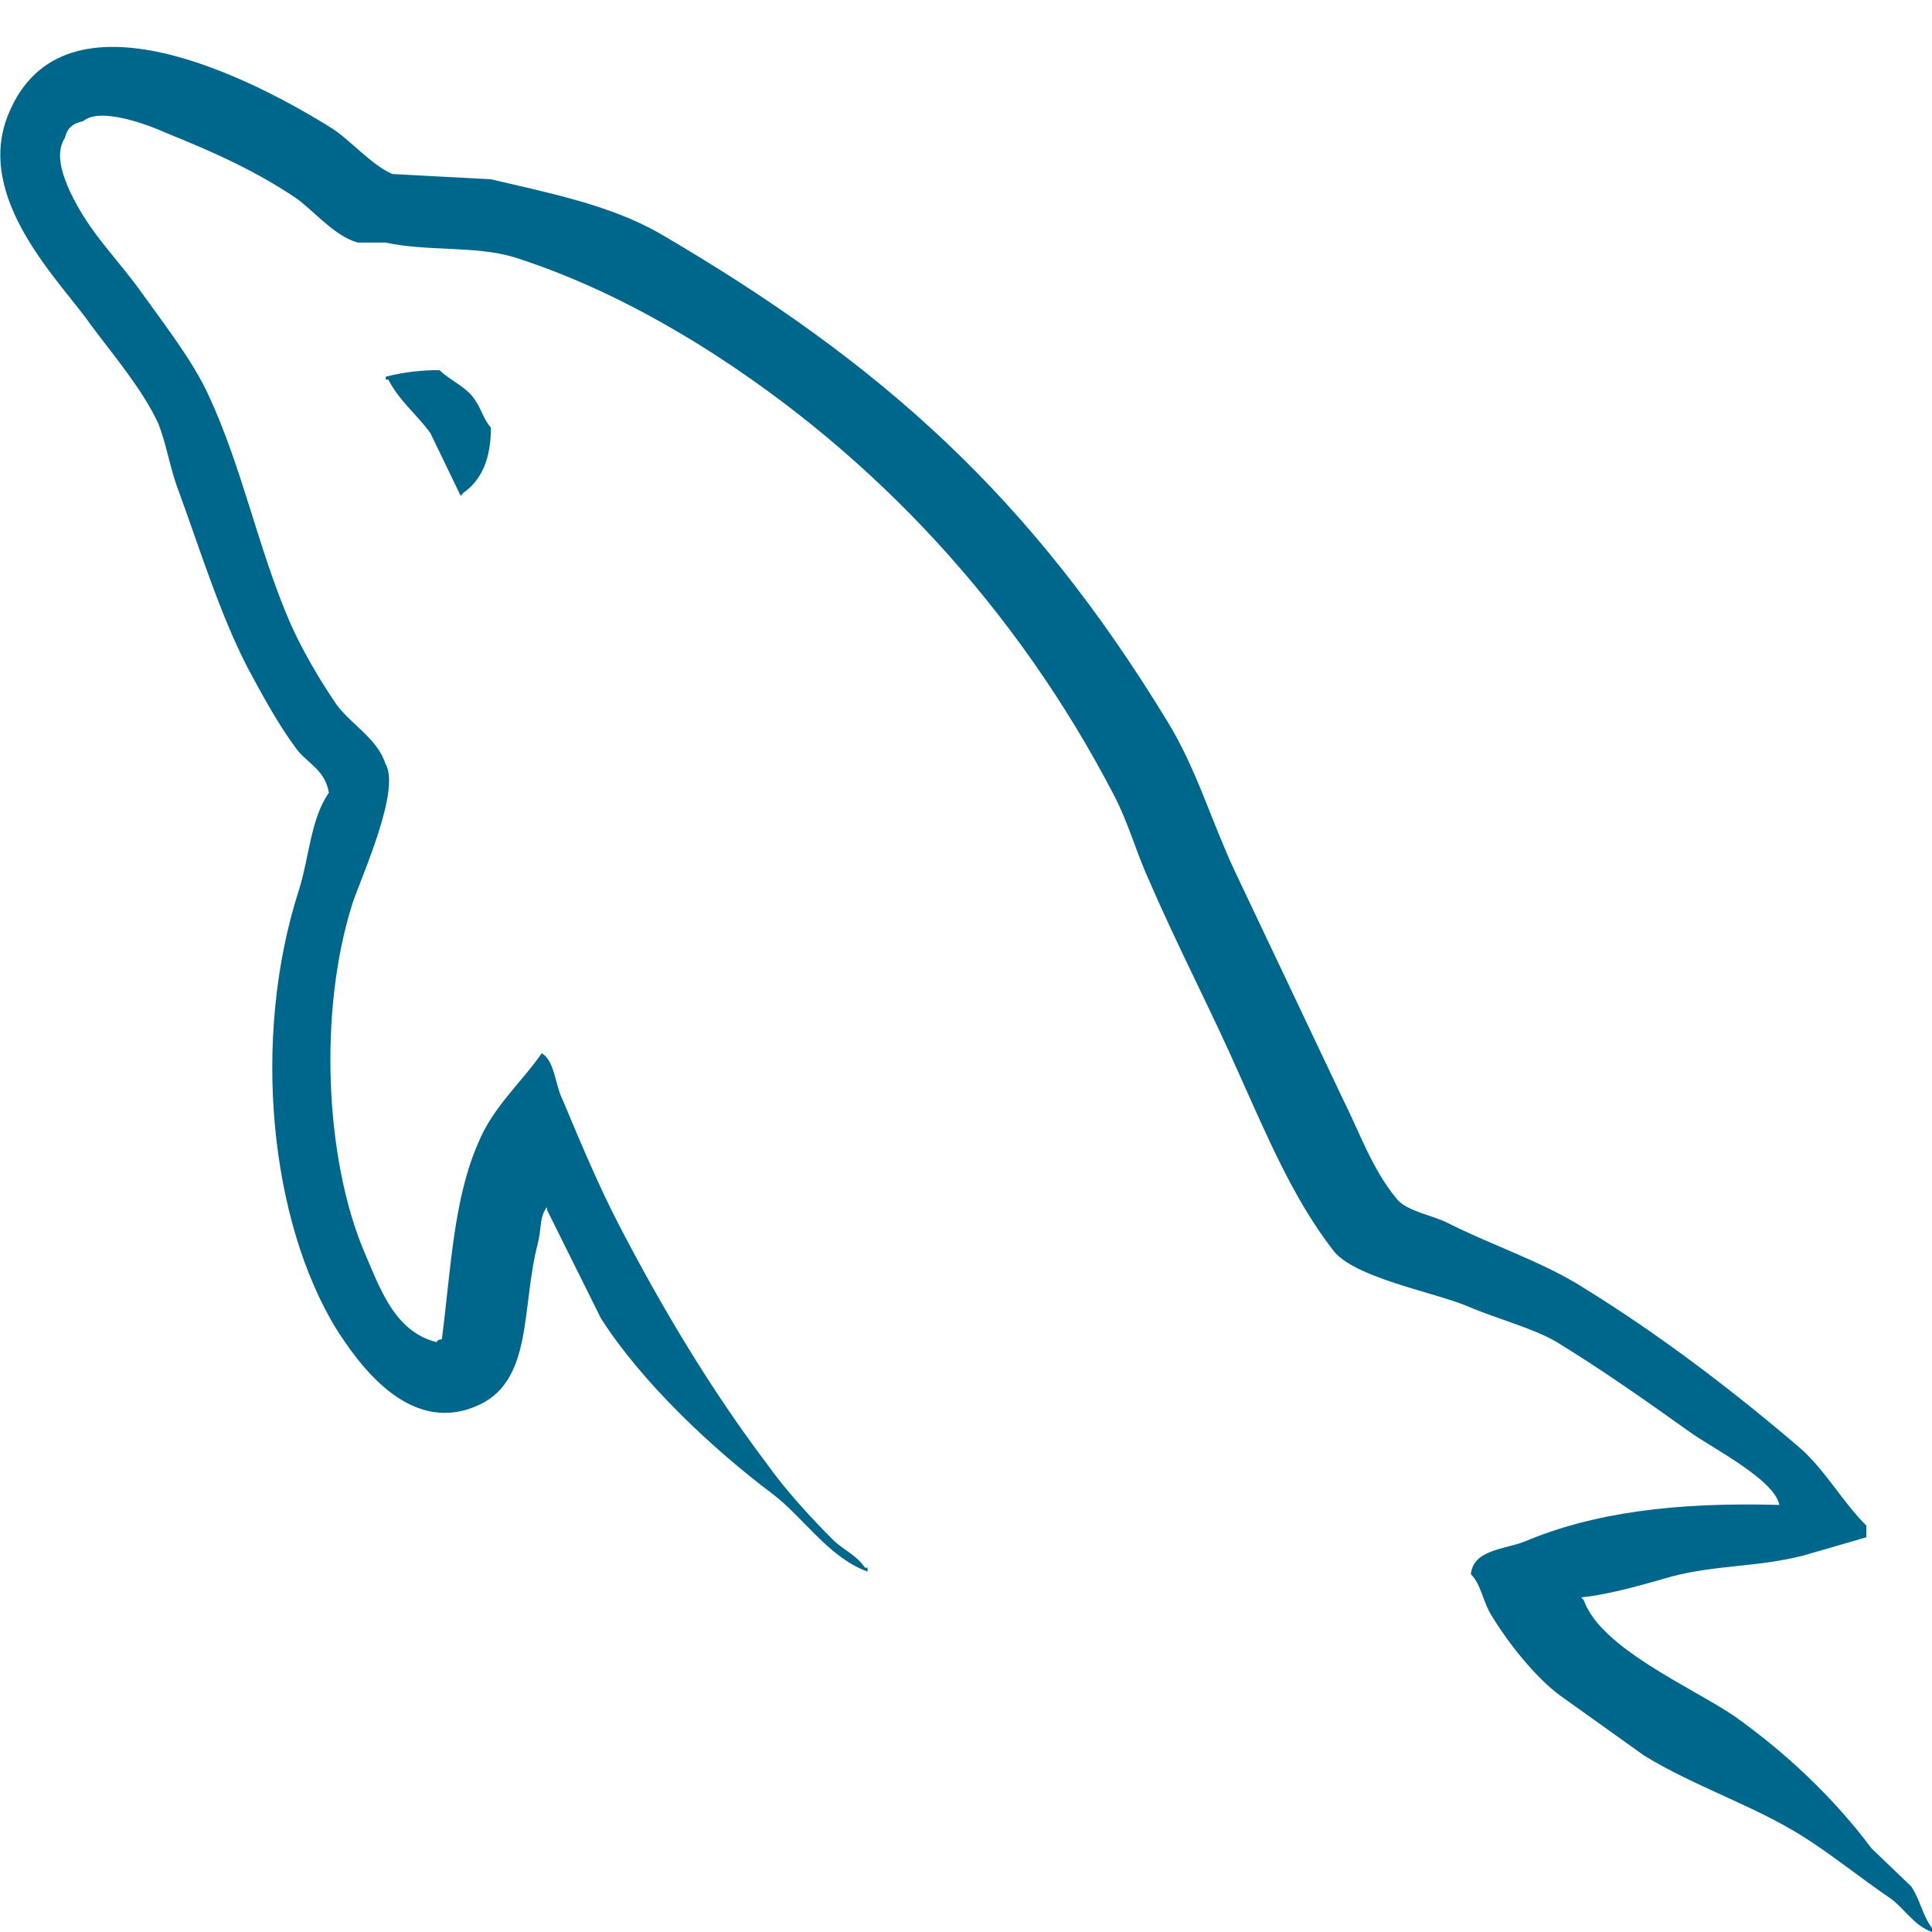
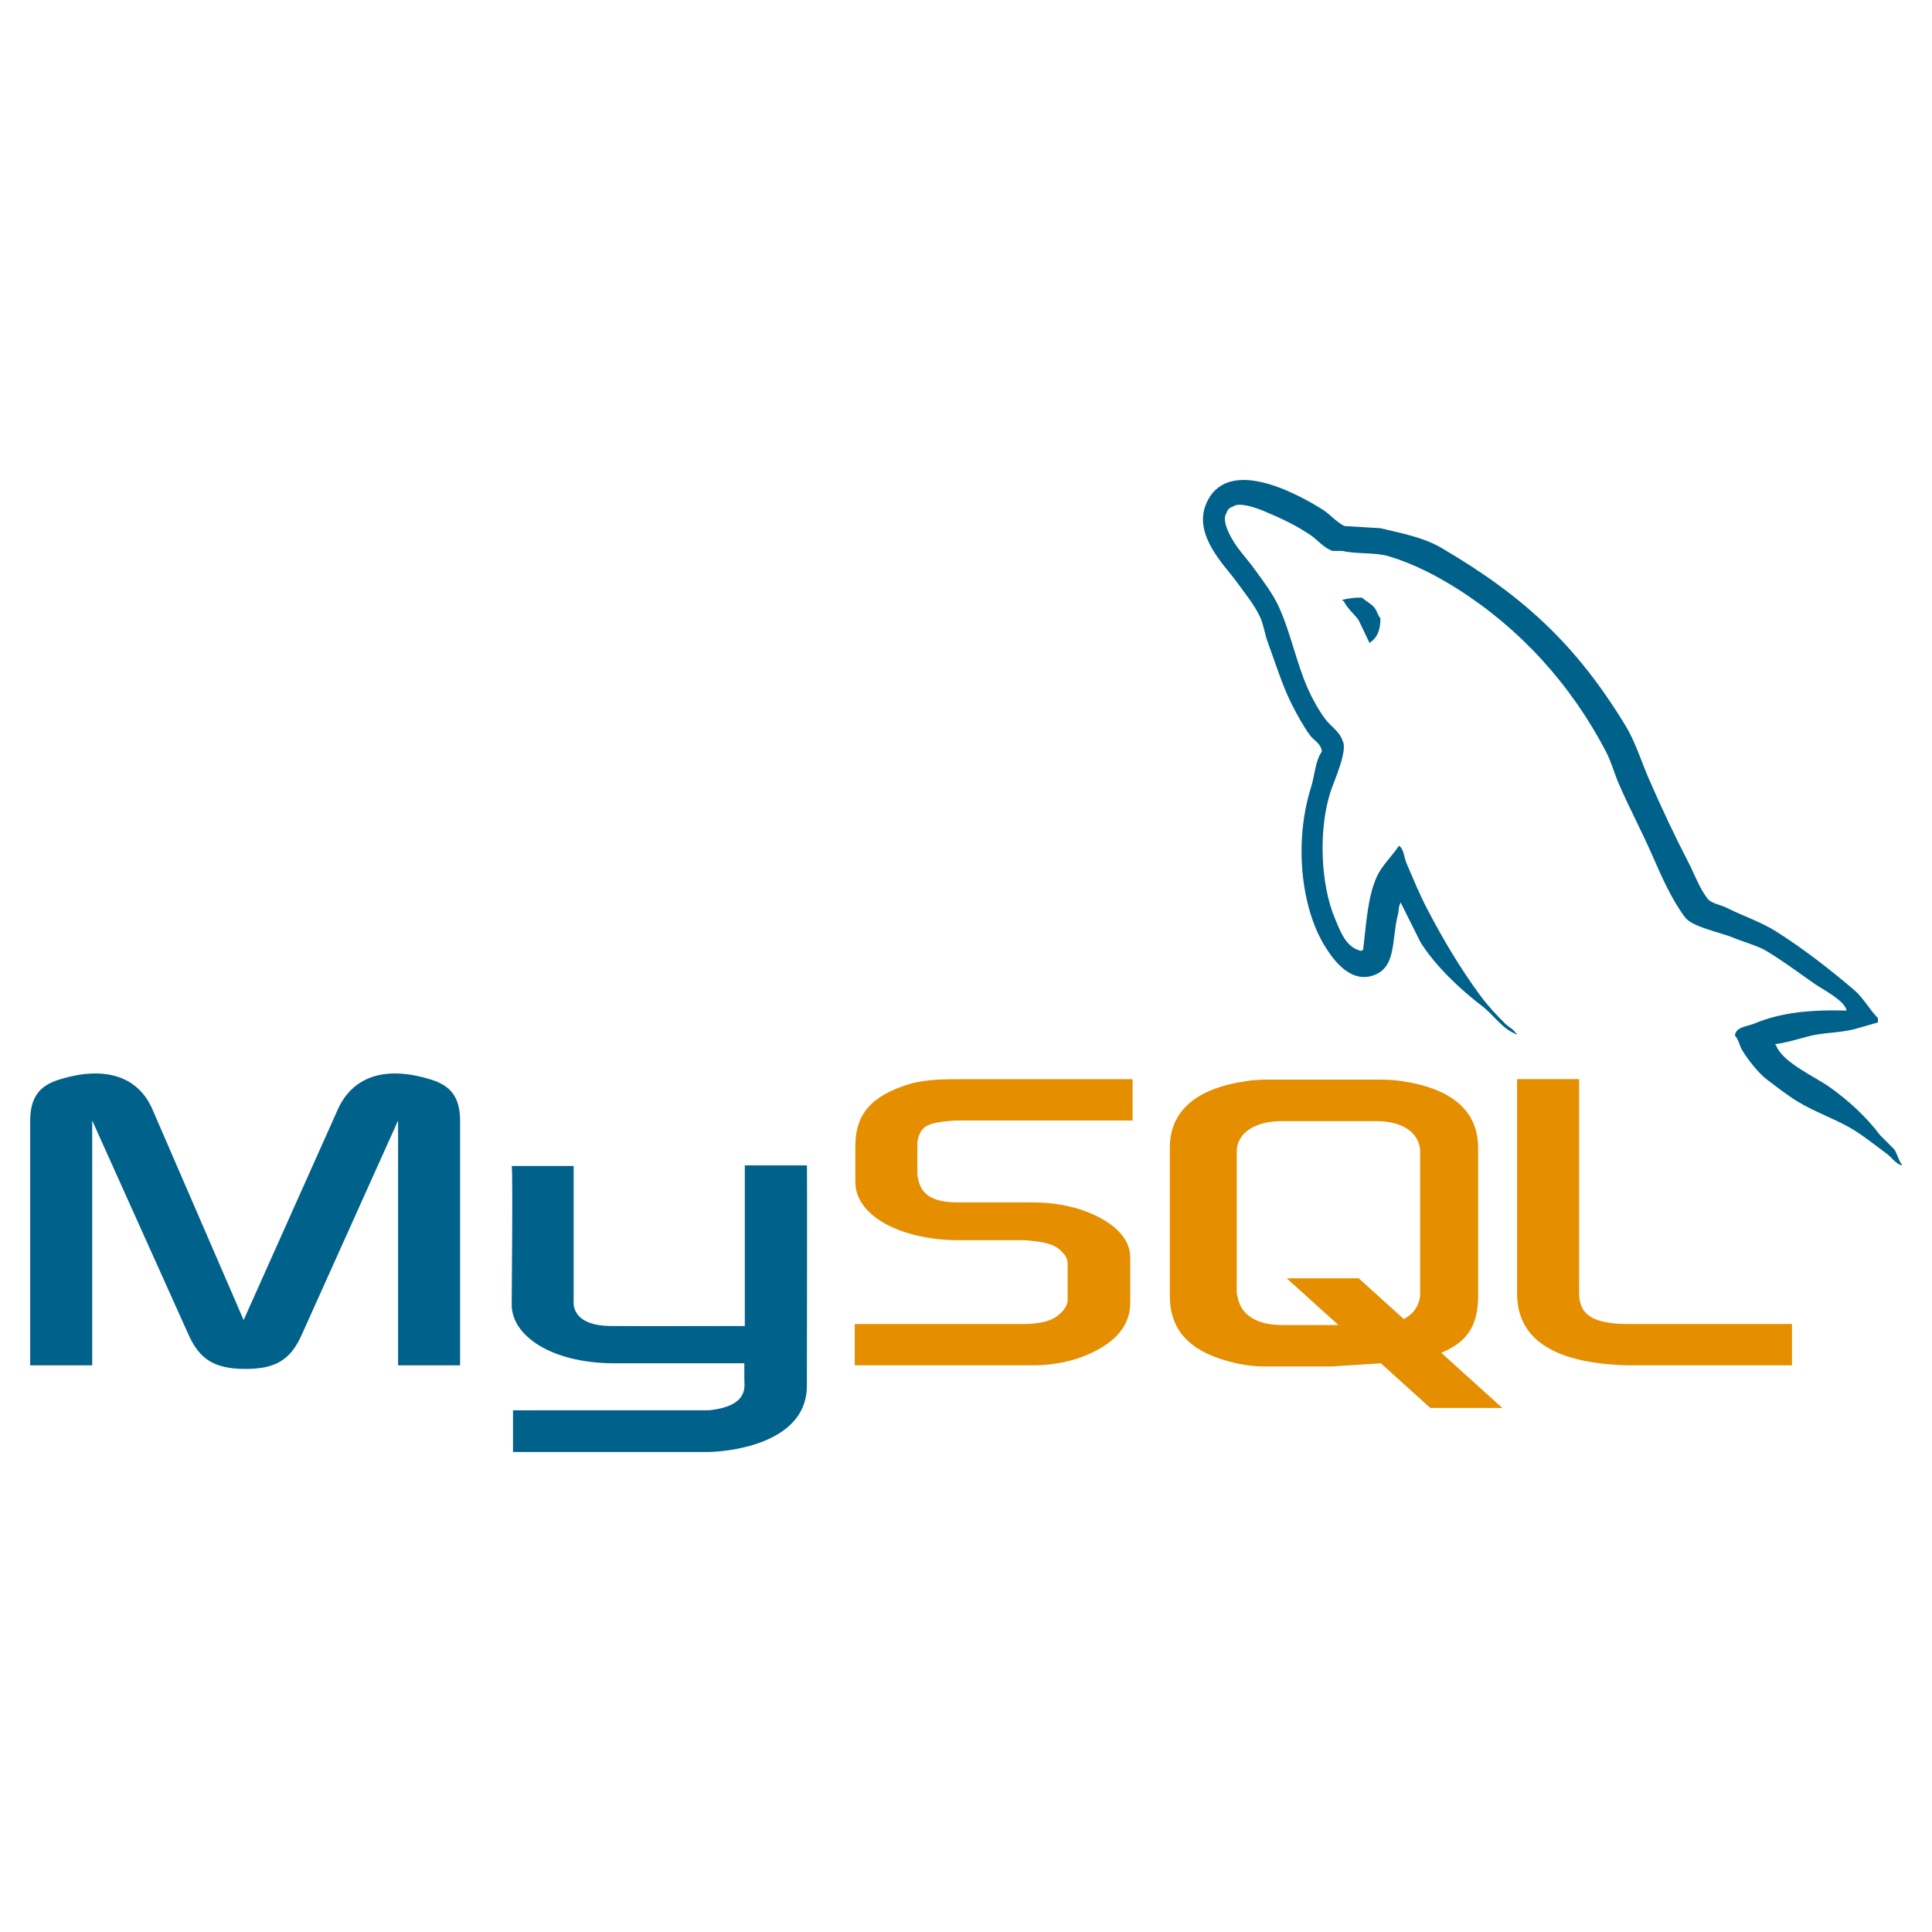
- <svg xmlns="http://www.w3.org/2000/svg" width="64" height="64" viewBox="0 0 25.6 25.6">
-   <path d="M179.076 94.886c-3.568-.1-6.336.268-8.656 1.25-.668.27-1.74.27-1.828 1.116.357.355.4.936.713 1.428.535.893 1.473 2.096 2.32 2.72l2.855 2.053c1.74 1.07 3.703 1.695 5.398 2.766.982.625 1.963 1.428 2.945 2.098.5.357.803.938 1.428 1.16v-.135c-.312-.4-.402-.98-.713-1.428l-1.34-1.293c-1.293-1.74-2.9-3.258-4.64-4.506-1.428-.982-4.55-2.32-5.13-3.97l-.088-.1c.98-.1 2.14-.447 3.078-.715 1.518-.4 2.9-.312 4.46-.713l2.143-.625v-.4c-.803-.803-1.383-1.874-2.23-2.632-2.275-1.963-4.775-3.882-7.363-5.488-1.383-.892-3.168-1.473-4.64-2.23-.537-.268-1.428-.402-1.74-.848-.805-.98-1.25-2.275-1.83-3.436l-3.658-7.763c-.803-1.74-1.295-3.48-2.275-5.086-4.596-7.585-9.594-12.18-17.268-16.687-1.65-.937-3.613-1.34-5.7-1.83l-3.346-.18c-.715-.312-1.428-1.16-2.053-1.562-2.543-1.606-9.102-5.086-10.977-.5-1.205 2.9 1.785 5.755 2.8 7.228.76 1.026 1.74 2.186 2.277 3.346.3.758.4 1.562.713 2.365.713 1.963 1.383 4.15 2.32 5.98.5.937 1.025 1.92 1.65 2.767.357.5.982.714 1.115 1.517-.625.893-.668 2.23-1.025 3.347-1.607 5.042-.982 11.288 1.293 15 .715 1.115 2.4 3.57 4.686 2.632 2.008-.803 1.56-3.346 2.14-5.577.135-.535.045-.892.312-1.25v.1l1.83 3.703c1.383 2.186 3.793 4.462 5.8 5.98 1.07.803 1.918 2.187 3.256 2.677v-.135h-.088c-.268-.4-.67-.58-1.027-.892-.803-.803-1.695-1.785-2.32-2.677-1.873-2.498-3.523-5.265-4.996-8.12-.715-1.383-1.34-2.9-1.918-4.283-.27-.536-.27-1.34-.715-1.606-.67.98-1.65 1.83-2.143 3.034-.848 1.918-.936 4.283-1.248 6.737-.18.045-.1 0-.18.1-1.426-.356-1.918-1.83-2.453-3.078-1.338-3.168-1.562-8.254-.402-11.913.312-.937 1.652-3.882 1.117-4.774-.27-.848-1.16-1.338-1.652-2.008-.58-.848-1.203-1.918-1.605-2.855-1.07-2.5-1.605-5.265-2.766-7.764-.537-1.16-1.473-2.365-2.232-3.435-.848-1.205-1.783-2.053-2.453-3.48-.223-.5-.535-1.294-.178-1.83.088-.357.268-.5.623-.58.58-.5 2.232.134 2.812.4 1.65.67 3.033 1.294 4.416 2.23.625.446 1.295 1.294 2.098 1.518h.938c1.428.312 3.033.1 4.37.5 2.365.76 4.506 1.874 6.426 3.08 5.844 3.703 10.664 8.968 13.92 15.26.535 1.026.758 1.963 1.25 3.034.938 2.187 2.098 4.417 3.033 6.56.938 2.097 1.83 4.24 3.168 5.98.67.937 3.346 1.427 4.55 1.918.893.4 2.275.76 3.08 1.25 1.516.937 3.033 2.008 4.46 3.034.713.534 2.945 1.65 3.078 2.54zm-45.5-38.772a7.09 7.09 0 0 0-1.828.223v.1h.088c.357.714.982 1.205 1.428 1.83l1.027 2.142.088-.1c.625-.446.938-1.16.938-2.23-.268-.312-.312-.625-.535-.937-.268-.446-.848-.67-1.206-1.026z" transform="matrix(.390229 0 0 .38781 -46.30004 -16.85672)" fill-rule="evenodd" fill="#00678c" />
+ <svg xmlns="http://www.w3.org/2000/svg" viewBox="0 0 128 128">
+   <path fill="#00618A" d="M2.001 90.458h4.108v-16.223l6.36 14.143c.75 1.712 1.777 2.317 3.792 2.317s3.003-.605 3.753-2.317l6.36-14.143v16.223h4.108v-16.196c0-1.58-.632-2.345-1.936-2.739-3.121-.974-5.215-.131-6.163 1.976l-6.241 13.958-6.043-13.959c-.909-2.106-3.042-2.949-6.163-1.976-1.304.395-1.936 1.159-1.936 2.739v16.197zM33.899 77.252h4.107v8.938c-.038.485.156 1.625 2.406 1.661 1.148.018 8.862 0 8.934 0v-10.643h4.117c.019 0-.004 14.514-.004 14.574.022 3.58-4.441 4.357-6.499 4.417h-12.972v-2.764c.022 0 12.963.003 12.995-.001 2.645-.279 2.332-1.593 2.331-2.035v-1.078h-8.731c-4.062-.037-6.65-1.81-6.683-3.85-.002-.187.089-9.129-.001-9.219z" />
+   <path fill="#E48E00" d="M56.63 90.458h11.812c1.383 0 2.727-.289 3.793-.789 1.777-.816 2.646-1.922 2.646-3.372v-3.002c0-1.185-.987-2.292-2.923-3.028-1.027-.396-2.292-.605-3.517-.605h-4.978c-1.659 0-2.449-.5-2.646-1.606-.039-.132-.039-.237-.039-.369v-1.87c0-.105 0-.211.039-.342.197-.843.632-1.08 2.094-1.212l.395-.026h11.733v-2.738h-11.535c-1.659 0-2.528.105-3.318.342-2.449.764-3.517 1.975-3.517 4.082v2.396c0 1.844 2.095 3.424 5.61 3.793.396.025.79.053 1.185.053h4.267c.158 0 .316 0 .435.025 1.304.105 1.856.343 2.252.816.237.237.315.475.315.737v2.397c0 .289-.197.658-.592.974-.355.316-.948.527-1.738.58l-.435.026h-11.338v2.738zM100.511 85.692c0 2.817 2.094 4.397 6.32 4.714.395.026.79.052 1.185.052h10.706v-2.738h-10.784c-2.41 0-3.318-.606-3.318-2.055v-14.168h-4.108v14.195zM77.503 85.834v-9.765c0-2.48 1.742-3.985 5.186-4.46.356-.053.753-.079 1.108-.079h7.799c.396 0 .752.026 1.147.079 3.444.475 5.187 1.979 5.187 4.46v9.765c0 2.014-.74 3.09-2.445 3.792l4.048 3.653h-4.771l-3.274-2.956-3.296.209h-4.395c-.752 0-1.543-.105-2.414-.343-2.613-.712-3.88-2.085-3.88-4.355zm4.434-.237c0 .132.039.265.079.423.237 1.135 1.307 1.768 2.929 1.768h3.732l-3.428-3.095h4.771l2.989 2.7c.552-.295.914-.743 1.041-1.32.039-.132.039-.264.039-.396v-9.368c0-.105 0-.238-.039-.37-.238-1.056-1.307-1.662-2.89-1.662h-6.216c-1.82 0-3.008.792-3.008 2.032v9.288z" />
+   <path fill="#00618A" d="M122.336 66.952c-2.525-.069-4.454.166-6.104.861-.469.198-1.216.203-1.292.79.257.271.297.674.502 1.006.394.637 1.059 1.491 1.652 1.938.647.489 1.315 1.013 2.011 1.437 1.235.754 2.615 1.184 3.806 1.938.701.446 1.397 1.006 2.082 1.509.339.247.565.634 1.006.789v-.071c-.231-.294-.291-.698-.503-1.006l-.934-.934c-.913-1.212-2.071-2.275-3.304-3.159-.982-.705-3.18-1.658-3.59-2.801l-.072-.071c.696-.079 1.512-.331 2.154-.503 1.08-.29 2.045-.215 3.16-.503l1.508-.432v-.286c-.563-.578-.966-1.344-1.58-1.867-1.607-1.369-3.363-2.737-5.17-3.879-1.002-.632-2.241-1.043-3.304-1.579-.356-.181-.984-.274-1.221-.575-.559-.711-.862-1.612-1.293-2.441-.9-1.735-1.786-3.631-2.585-5.458-.544-1.245-.9-2.473-1.579-3.59-3.261-5.361-6.771-8.597-12.208-11.777-1.157-.677-2.55-.943-4.021-1.292l-2.37-.144c-.481-.201-.983-.791-1.436-1.077-1.802-1.138-6.422-3.613-7.756-.358-.842 2.054 1.26 4.058 2.011 5.099.527.73 1.203 1.548 1.58 2.369.248.54.29 1.081.503 1.652.521 1.406.976 2.937 1.651 4.236.341.658.718 1.351 1.149 1.939.264.36.718.52.789 1.077-.443.62-.469 1.584-.718 2.369-1.122 3.539-.699 7.938.934 10.557.501.805 1.681 2.529 3.303 1.867 1.419-.578 1.103-2.369 1.509-3.95.092-.357.035-.621.215-.861v.072l1.293 2.585c.957 1.541 2.654 3.15 4.093 4.237.746.563 1.334 1.538 2.298 1.867v-.073h-.071c-.188-.291-.479-.411-.719-.646-.562-.551-1.187-1.235-1.651-1.867-1.309-1.776-2.465-3.721-3.519-5.745-.503-.966-.94-2.032-1.364-3.016-.164-.379-.162-.953-.502-1.148-.466.72-1.149 1.303-1.509 2.154-.574 1.36-.648 3.019-.861 4.739l-.144.071c-1.001-.241-1.352-1.271-1.724-2.154-.94-2.233-1.115-5.83-.287-8.401.214-.666 1.181-2.761.789-3.376-.187-.613-.804-.967-1.148-1.437-.427-.579-.854-1.341-1.149-2.011-.77-1.741-1.129-3.696-1.938-5.457-.388-.842-1.042-1.693-1.58-2.441-.595-.83-1.262-1.44-1.724-2.442-.164-.356-.387-.927-.144-1.293.077-.247.188-.35.432-.431.416-.321 1.576.107 2.01.287 1.152.479 2.113.934 3.089 1.58.468.311.941.911 1.508 1.077h.646c1.011.232 2.144.071 3.088.358 1.67.508 3.166 1.297 4.524 2.155 4.139 2.614 7.522 6.334 9.838 10.772.372.715.534 1.396.861 2.154.662 1.528 1.496 3.101 2.154 4.596.657 1.491 1.298 2.996 2.227 4.237.488.652 2.374 1.002 3.231 1.364.601.254 1.585.519 2.154.861 1.087.656 2.141 1.437 3.16 2.155.509.362 2.076 1.149 2.154 1.798zM90.237 39.593c-.526-.01-.899.058-1.293.144v.071h.072c.251.517.694.849 1.005 1.293l.719 1.508.071-.071c.445-.313.648-.814.646-1.58-.179-.188-.205-.423-.359-.646-.204-.3-.602-.468-.861-.719z" />
</svg>
